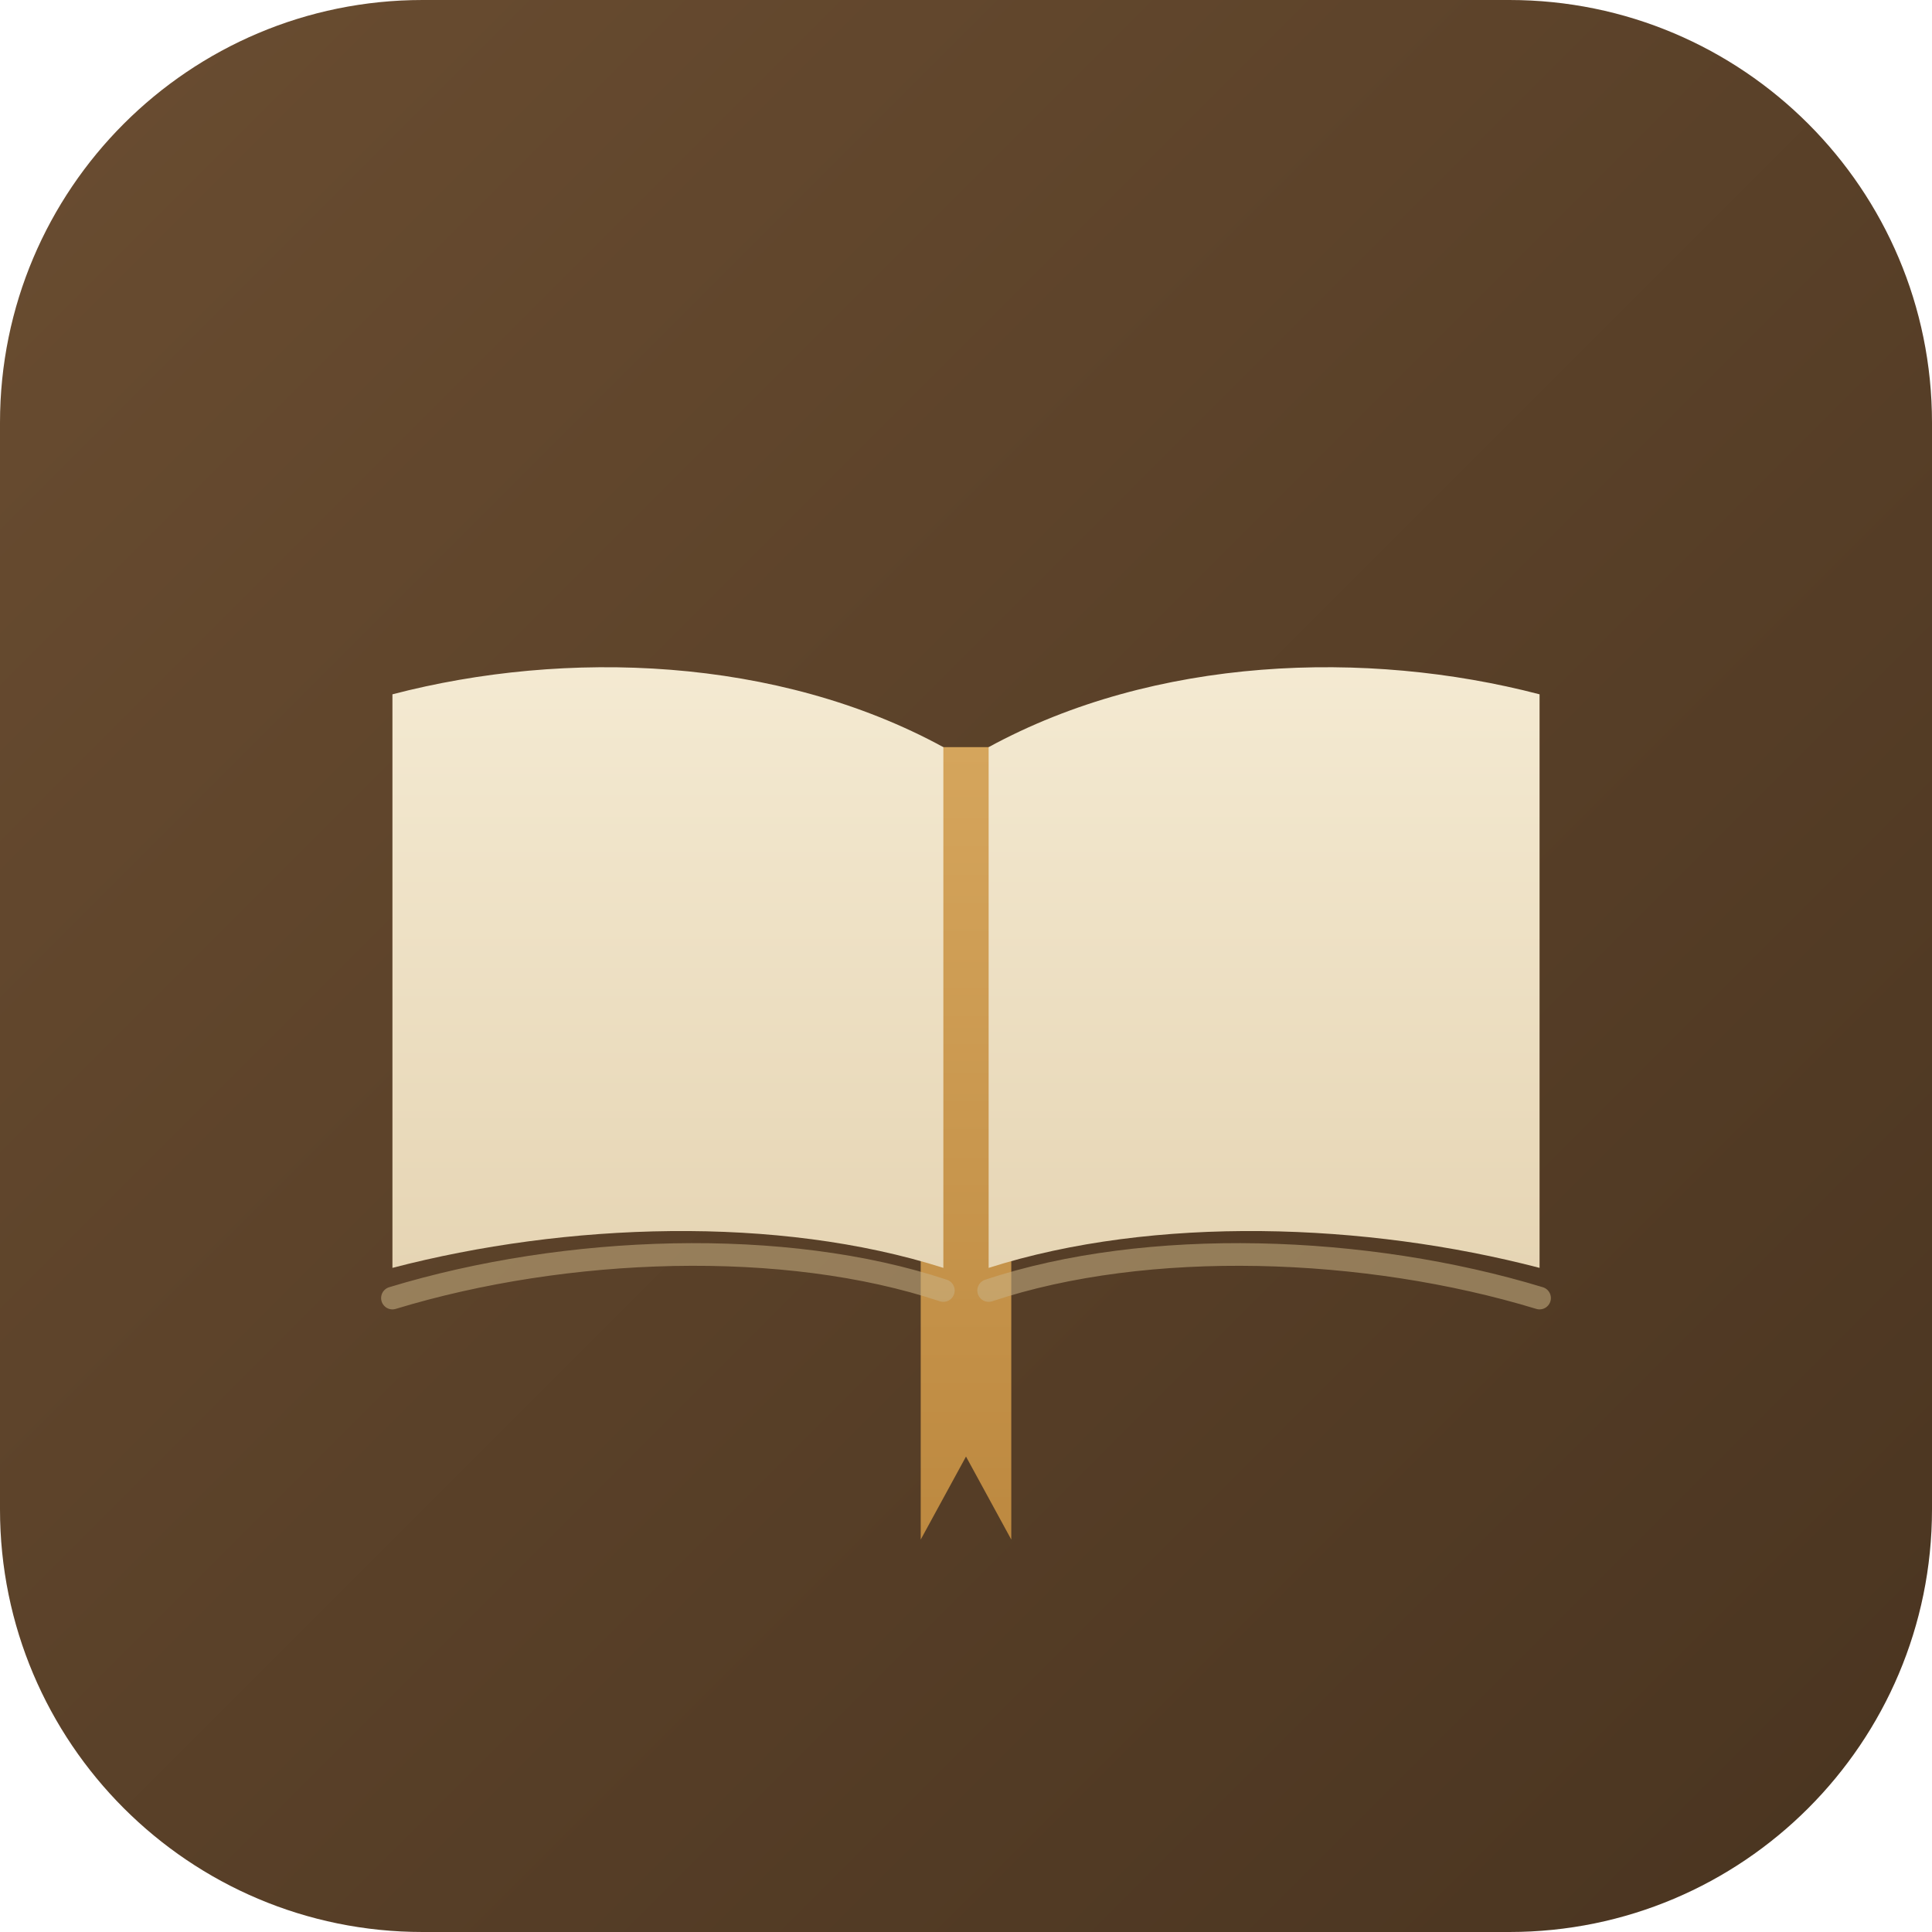
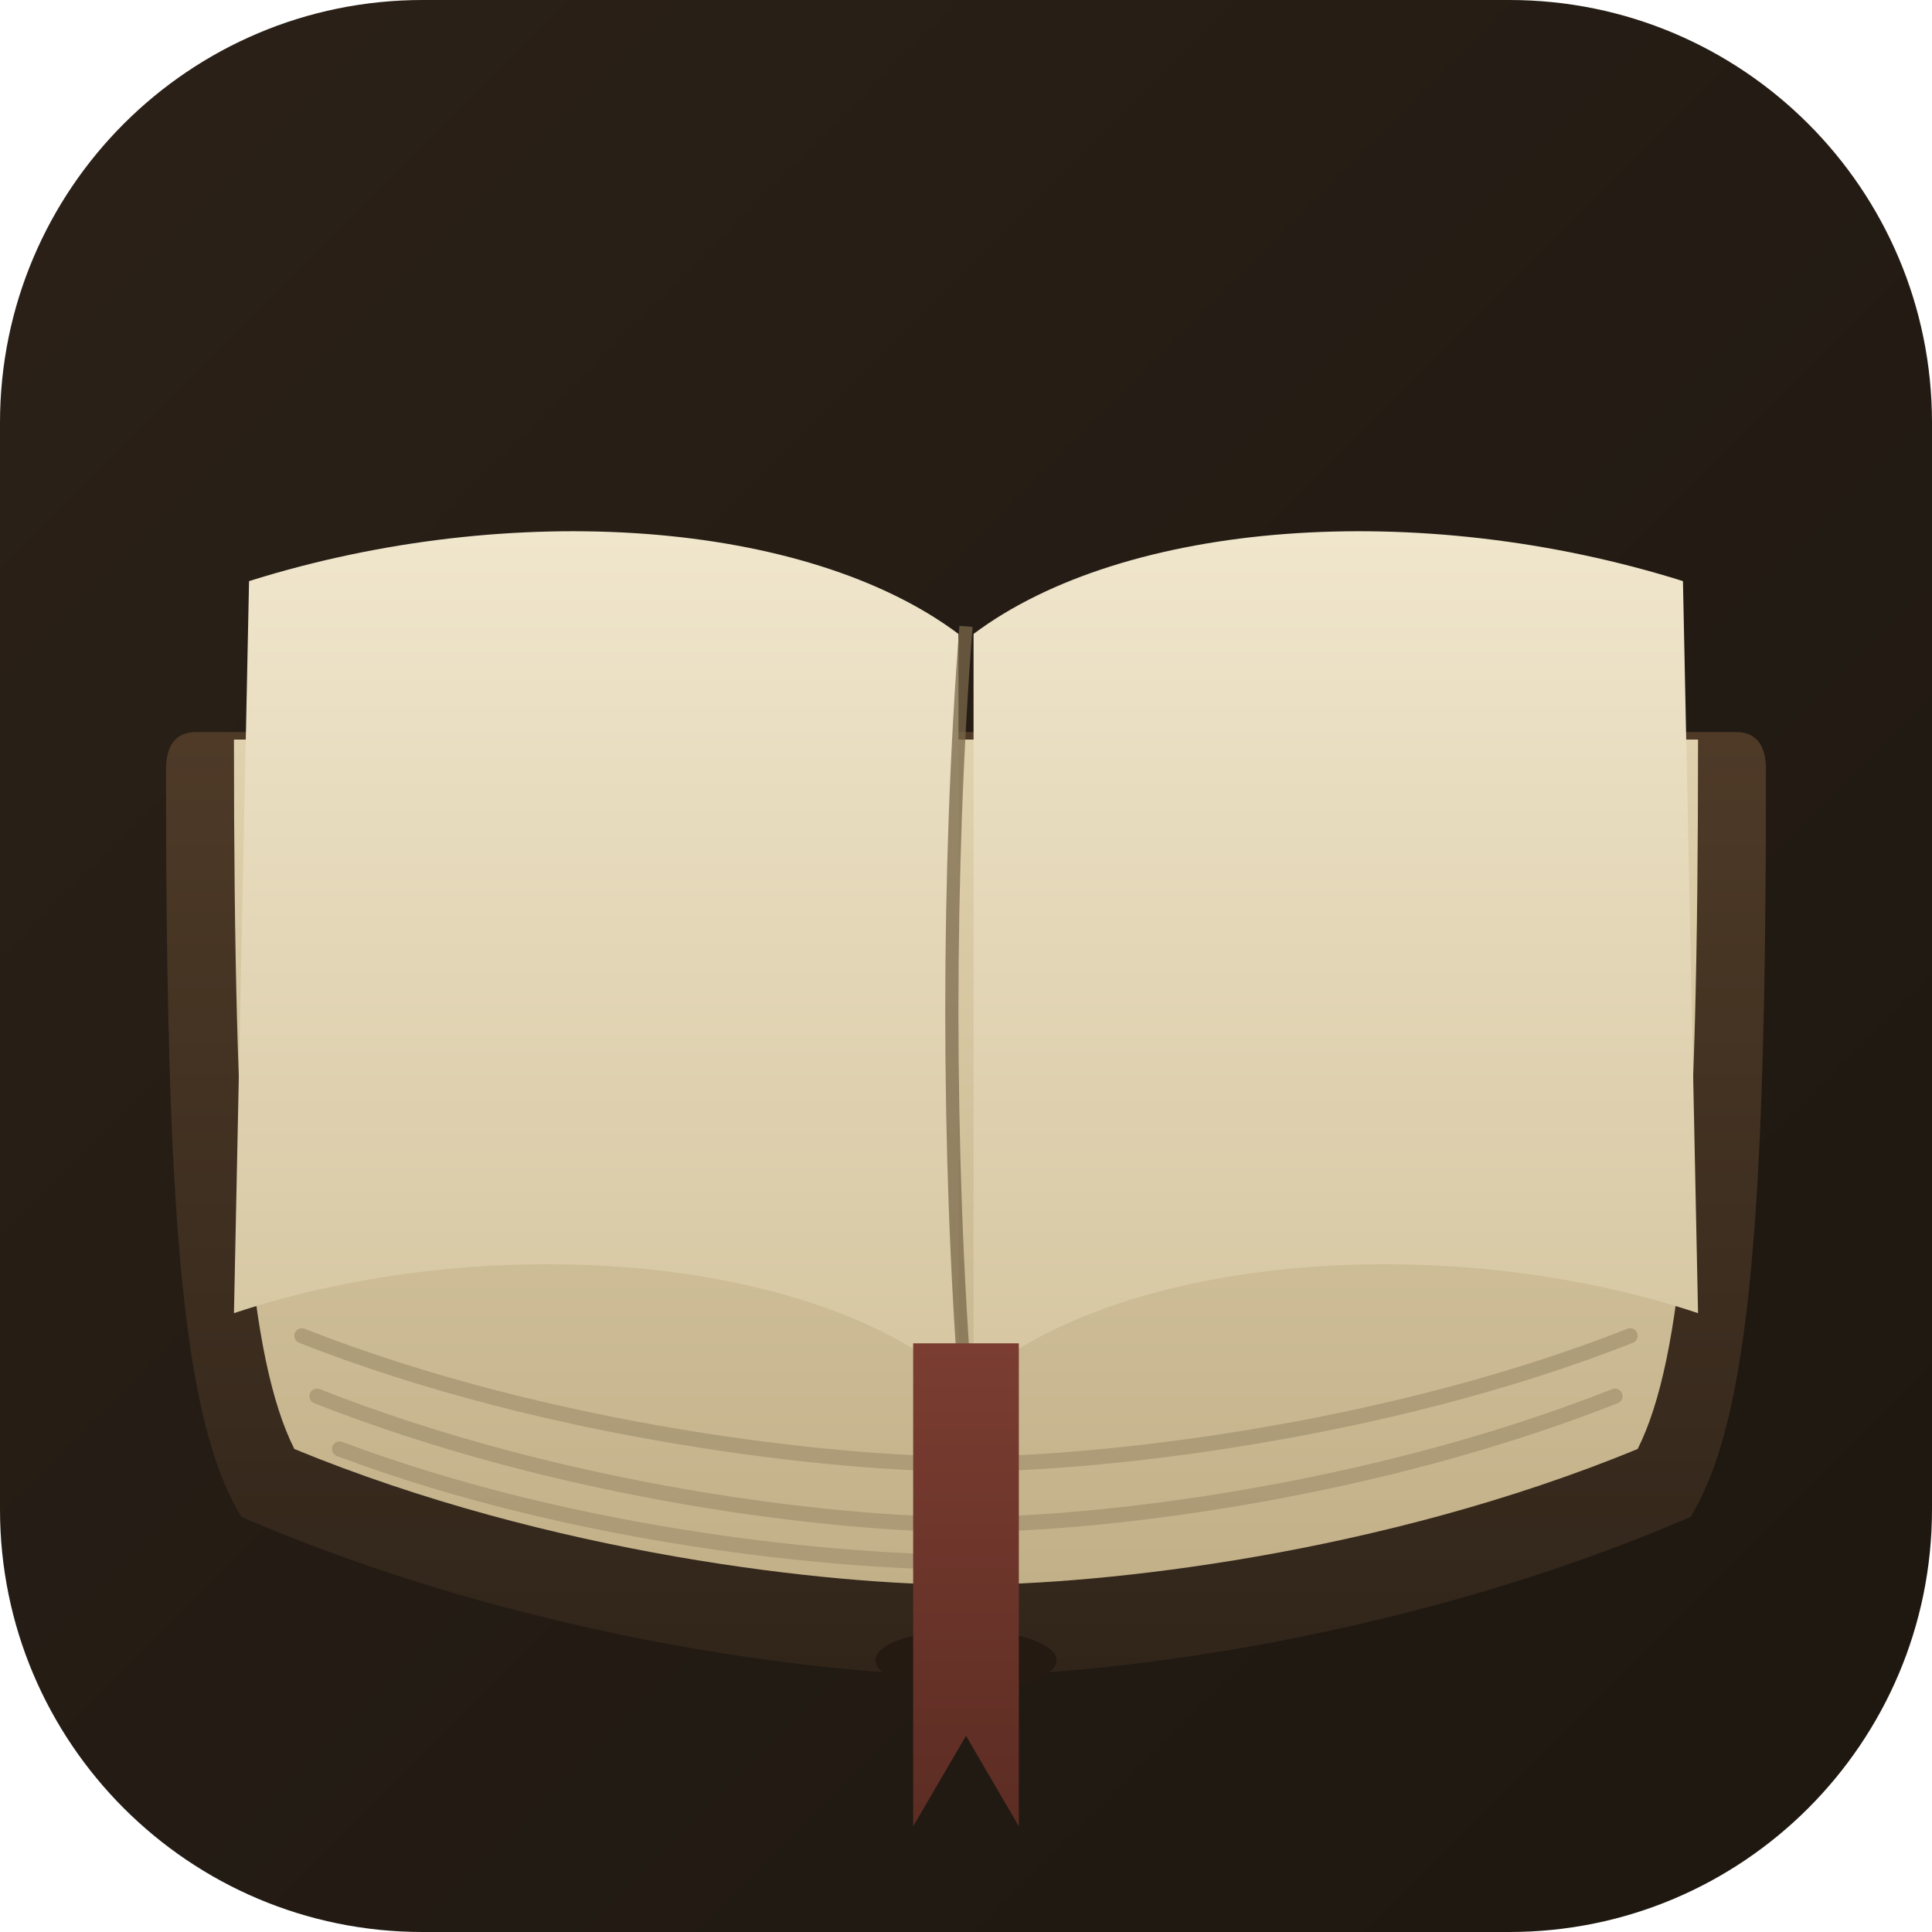
<svg xmlns="http://www.w3.org/2000/svg" width="512" height="512" viewBox="0 0 512 512">
  <defs>
    <linearGradient id="tile" x1="0" y1="0" x2="1" y2="1">
-       <stop offset="0" stop-color="#6a4d31" />
-       <stop offset="1" stop-color="#493420" />
+       <stop offset="0" stop-color="#2b2118" />
+       <stop offset="1" stop-color="#1d1710" />
+     </linearGradient>
+     <linearGradient id="leather" x1="0" y1="0" x2="0" y2="1">
+       <stop offset="0" stop-color="#4e3a27" />
+       <stop offset="1" stop-color="#31251a" />
+     </linearGradient>
+     <linearGradient id="stack" x1="0" y1="0" x2="0" y2="1">
+       <stop offset="0" stop-color="#e0d2ae" />
+       <stop offset="1" stop-color="#c2b088" />
    </linearGradient>
    <linearGradient id="page" x1="0" y1="0" x2="0" y2="1">
-       <stop offset="0" stop-color="#f4ead2" />
-       <stop offset="1" stop-color="#e6d5b4" />
+       <stop offset="0" stop-color="#f0e6cc" />
+       <stop offset="1" stop-color="#d6c6a1" />
    </linearGradient>
    <linearGradient id="ribbon" x1="0" y1="0" x2="0" y2="1">
-       <stop offset="0" stop-color="#d5a55c" />
-       <stop offset="1" stop-color="#bd8940" />
+       <stop offset="0" stop-color="#7b3d31" />
+       <stop offset="1" stop-color="#5c2c23" />
    </linearGradient>
  </defs>
  <rect width="512" height="512" rx="112" ry="112" fill="url(#tile)" />
-   <path d="M244 198 H268 V408 L256 386 L244 408 Z" fill="url(#ribbon)" />
-   <g fill="none" stroke="#c9b184" stroke-width="6" stroke-linecap="round" opacity="0.55">
-     <path d="M104 344 C 150 330, 208 328, 250 342" />
-     <path d="M408 344 C 362 330, 304 328, 262 342" />
+   <path d="M 44 204 Q 44 194 52 194 L 460 194 Q 468 194 468 204            C 468 320 464 376 448 402 C 374 434 294 444 256 444            C 218 444 138 434 64 402 C 48 376 44 320 44 204 Z" fill="url(#leather)" />
+   <ellipse cx="256" cy="440" rx="24" ry="8" fill="#241a11" />
+   <path d="M 62 196 C 62 310 66 360 78 384 C 146 412 220 420 256 420            C 292 420 366 412 434 384 C 446 360 450 310 450 196 Z" fill="url(#stack)" />
+   <g fill="none" stroke="#a3916e" stroke-width="4" stroke-linecap="round" opacity="0.7">
+     <path d="M 84 370 C 150 396 222 404 256 404 C 290 404 362 396 428 370" />
+     <path d="M 80 354 C 146 380 222 388 256 388 C 290 388 366 380 432 354" />
+     <path d="M 90 384 C 154 408 224 414 256 414" />
  </g>
-   <path d="M250 198 C 206 174, 150 172, 104 184 L 104 336 C 150 324, 206 322, 250 336 Z" fill="url(#page)" />
-   <path d="M262 198 C 306 174, 362 172, 408 184 L 408 336 C 362 324, 306 322, 262 336 Z" fill="url(#page)" />
+   <path d="M 254 168 C 214 138 136 132 66 154 L 62 348            C 128 326 214 332 254 366 Z" fill="url(#page)" />
+   <path d="M 258 168 C 298 138 376 132 446 154 L 450 348            C 384 326 298 332 258 366 Z" fill="url(#page)" />
+   <path d="M 256 166 C 251 230 251 306 256 370" fill="none" stroke="#7a684a" stroke-width="3.5" opacity="0.75" />
+   <path d="M 242 356 L 270 356 L 270 484 L 256 460 L 242 484 Z" fill="url(#ribbon)" />
</svg>
